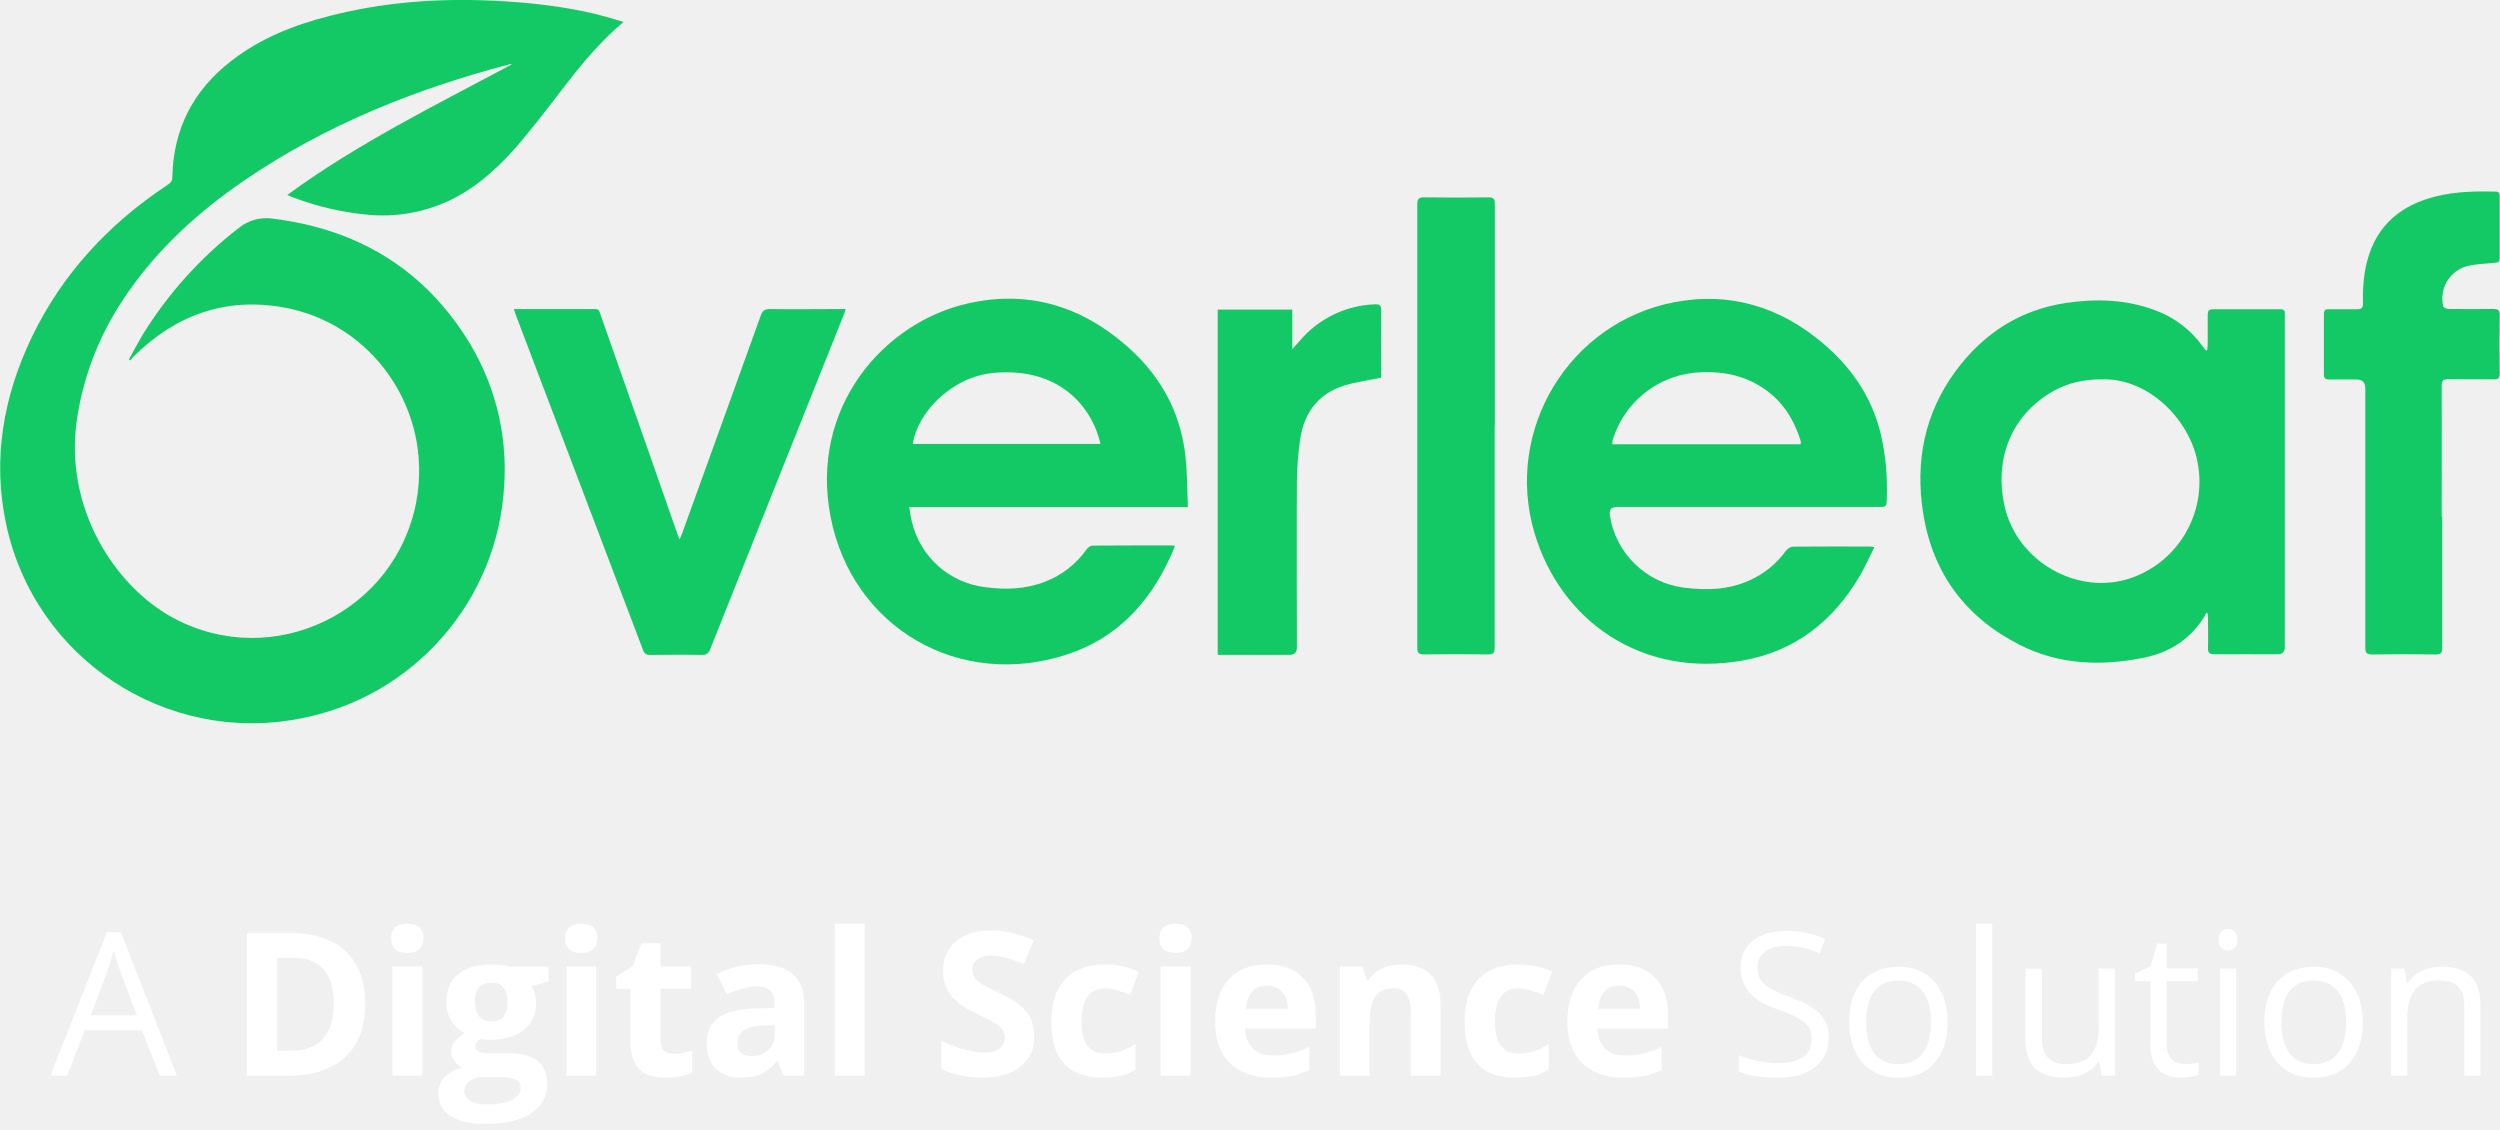
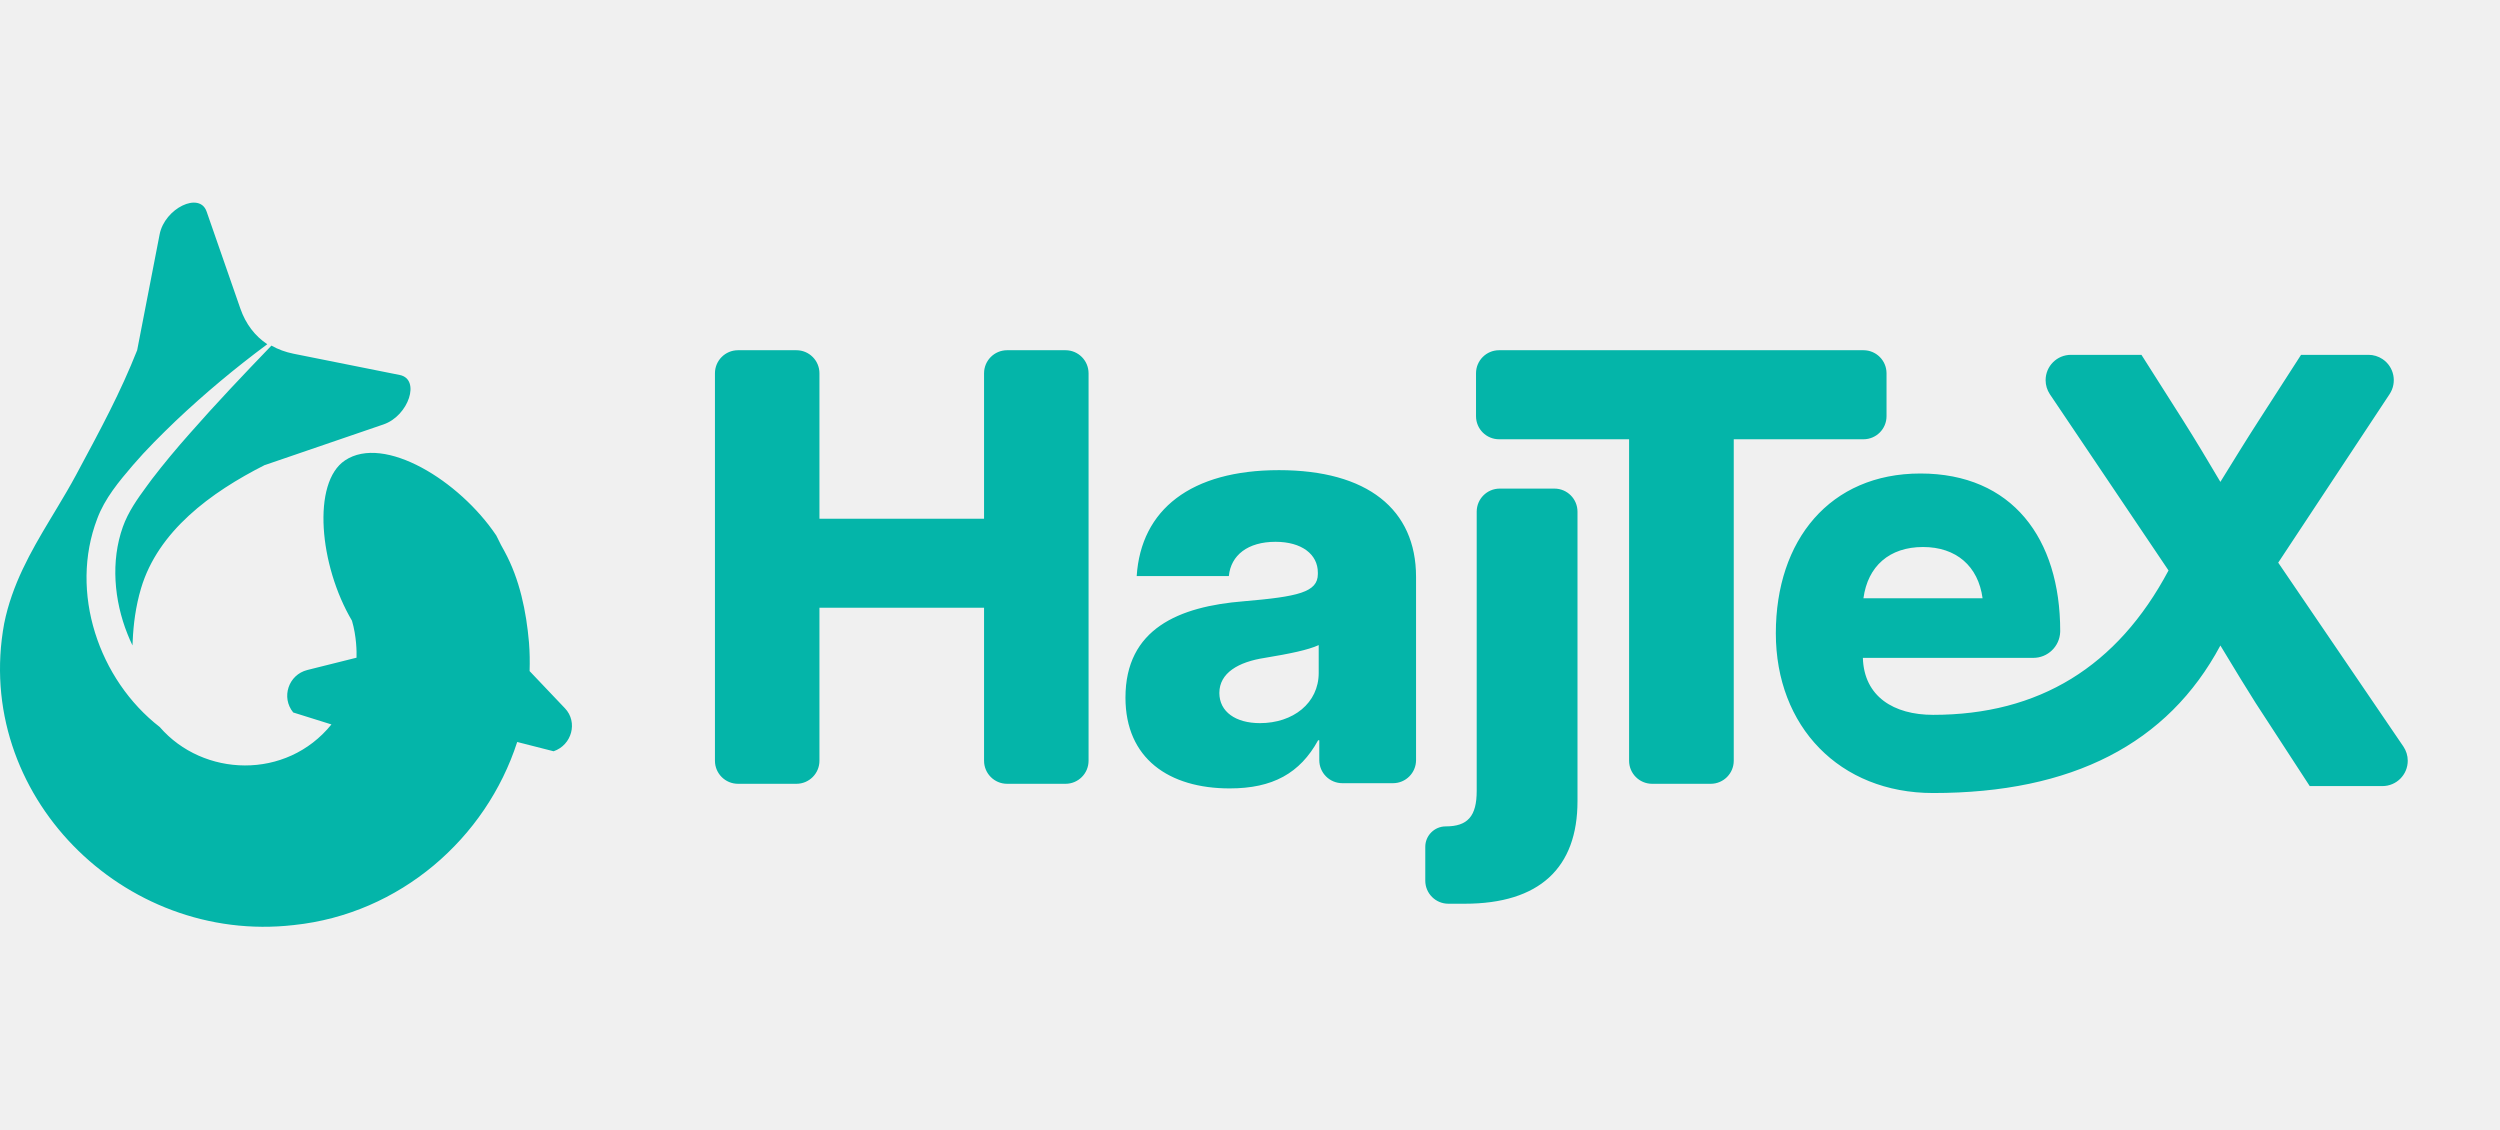
- <svg xmlns="http://www.w3.org/2000/svg" width="425" height="192" fill="none">
-   <g clip-path="url(#a)">
-     <path fill="#FFFFFF" d="m27.16 182.86-3.03-7.72H14.4l-2.98 7.72H8.57l9.6-24.37h2.38l9.54 24.37h-2.93Zm-3.9-10.25-2.82-7.53a40.3 40.3 0 0 1-1.12-3.5c-.24 1.07-.6 2.22-1.05 3.5l-2.85 7.53h7.85ZM62.08 170.52c0 4-1.12 7.06-3.4 9.17-2.27 2.12-5.56 3.2-9.85 3.2h-6.87v-24.27h7.6c3.98 0 7.04 1.05 9.23 3.14 2.2 2.1 3.3 5.02 3.3 8.76Zm-5.33.13c0-5.2-2.3-7.82-6.9-7.82h-2.74v15.8h2.2c4.96 0 7.42-2.67 7.42-7.98h.02ZM66.5 159.51c0-1.64.92-2.48 2.75-2.48s2.74.84 2.74 2.48c0 .79-.23 1.39-.68 1.83-.47.45-1.15.66-2.06.66-1.83 0-2.75-.84-2.75-2.49Zm5.28 23.35h-5.07V164.3h5.07v18.56ZM93.24 164.32v2.56l-2.9.76c.53.84.79 1.75.79 2.8 0 1.99-.7 3.55-2.1 4.65-1.38 1.13-3.31 1.67-5.77 1.67l-.92-.05-.75-.08c-.53.4-.79.84-.79 1.34 0 .73.94 1.1 2.8 1.1h3.16c2.04 0 3.58.44 4.66 1.3 1.07.87 1.59 2.17 1.59 3.84 0 2.17-.92 3.85-2.72 5.05-1.8 1.2-4.4 1.8-7.79 1.8-2.59 0-4.57-.44-5.93-1.35a4.32 4.32 0 0 1-2.04-3.8c0-1.12.34-2.06 1.04-2.8a6.1 6.1 0 0 1 3.06-1.61c-.52-.21-.97-.58-1.36-1.1a2.7 2.7 0 0 1 .03-3.37c.42-.47 1-.94 1.78-1.39a5.1 5.1 0 0 1-2.33-2.01 6.06 6.06 0 0 1-.86-3.3c0-2 .65-3.58 1.98-4.7 1.31-1.1 3.2-1.65 5.65-1.65.52 0 1.12.06 1.86.13.7.1 1.17.16 1.36.21h6.5ZM78.92 185.5c0 .7.34 1.25 1 1.64.67.4 1.61.6 2.82.6 1.8 0 3.24-.23 4.26-.75 1.02-.53 1.54-1.18 1.54-2.04 0-.7-.31-1.18-.92-1.44-.6-.26-1.54-.4-2.82-.4H82.2c-.94 0-1.7.22-2.33.66a2.03 2.03 0 0 0-.94 1.73Zm1.83-15.11c0 .99.23 1.8.68 2.38.47.57 1.15.88 2.09.88s1.65-.28 2.1-.88c.44-.58.65-1.39.65-2.38 0-2.25-.92-3.35-2.75-3.35s-2.8 1.13-2.8 3.35h.03ZM96.07 159.51c0-1.64.91-2.48 2.74-2.48s2.75.84 2.75 2.48c0 .79-.24 1.39-.68 1.83-.47.45-1.15.66-2.07.66-1.83 0-2.74-.84-2.74-2.49Zm5.28 23.35h-5.07V164.3h5.07v18.56ZM114.47 179.17c.89 0 1.94-.18 3.2-.57v3.76c-1.26.57-2.83.84-4.66.84-2.02 0-3.5-.53-4.42-1.55-.92-1.02-1.39-2.56-1.39-4.6v-8.94h-2.43v-2.14l2.8-1.7 1.46-3.92h3.25v3.95h5.2v3.79h-5.2v8.94c0 .7.2 1.25.6 1.6.42.33.94.51 1.6.51v.03ZM133.19 182.86l-1-2.51h-.13a7.23 7.23 0 0 1-2.64 2.22c-.88.42-2.06.63-3.52.63a5.8 5.8 0 0 1-4.21-1.52c-1.02-1.02-1.55-2.46-1.55-4.34 0-1.96.68-3.42 2.07-4.37 1.39-.94 3.45-1.46 6.22-1.54l3.22-.1v-.81c0-1.89-.97-2.83-2.88-2.83-1.49 0-3.22.45-5.23 1.34l-1.67-3.43a15.02 15.02 0 0 1 7.11-1.67c2.61 0 4.4.55 5.72 1.62 1.34 1.1 2 2.75 2 4.94v12.37h-3.54.03Zm-1.5-8.58-1.95.08a6.62 6.62 0 0 0-3.3.78c-.73.5-1.07 1.23-1.07 2.23 0 1.43.81 2.14 2.46 2.14a3.9 3.9 0 0 0 2.82-1.02 3.55 3.55 0 0 0 1.05-2.7v-1.5ZM147 182.86h-5.08v-25.83h5.07v25.83ZM175.85 176.14c0 2.2-.78 3.92-2.35 5.17-1.57 1.26-3.77 1.89-6.59 1.89-2.59 0-4.89-.5-6.88-1.47v-4.78c1.65.73 3.04 1.25 4.16 1.54 1.13.29 2.17.44 3.11.44a4.3 4.3 0 0 0 2.59-.65c.6-.44.92-1.07.92-1.93 0-.47-.14-.9-.4-1.28-.26-.4-.65-.74-1.17-1.08-.53-.34-1.57-.89-3.14-1.64a15.1 15.1 0 0 1-3.35-2.01 7.79 7.79 0 0 1-1.77-2.25 6.42 6.42 0 0 1-.66-2.98c0-2.15.74-3.85 2.17-5.08 1.44-1.22 3.48-1.85 6.04-1.85 1.26 0 2.46.16 3.6.44 1.16.3 2.36.7 3.59 1.26l-1.65 4c-1.3-.53-2.35-.9-3.21-1.1-.84-.2-1.68-.31-2.51-.31a3.4 3.4 0 0 0-2.25.68 2.23 2.23 0 0 0-.78 1.77c0 .45.1.87.3 1.18.22.34.56.65 1 1 .45.3 1.54.88 3.27 1.7 2.27 1.06 3.82 2.16 4.65 3.26a6.4 6.4 0 0 1 1.26 4l.05.08ZM187.38 183.2c-5.78 0-8.65-3.17-8.65-9.52 0-3.16.78-5.57 2.35-7.21 1.57-1.68 3.81-2.51 6.74-2.51 2.15 0 4.08.41 5.78 1.25l-1.49 3.92a28.7 28.7 0 0 0-2.22-.78 6.95 6.95 0 0 0-2.07-.32c-2.64 0-3.94 1.89-3.94 5.62 0 3.74 1.3 5.44 3.94 5.44.97 0 1.89-.13 2.72-.39a10 10 0 0 0 2.49-1.23v4.34c-.81.52-1.65.89-2.49 1.07a15 15 0 0 1-3.16.29v.03ZM197.1 159.51c0-1.64.92-2.48 2.75-2.48s2.74.84 2.74 2.48c0 .79-.23 1.39-.68 1.83-.47.45-1.15.66-2.06.66-1.83 0-2.75-.84-2.75-2.49Zm5.28 23.35h-5.07V164.3h5.07v18.56ZM216.08 183.2c-2.98 0-5.33-.84-7-2.49-1.68-1.64-2.51-3.97-2.51-7 0-3.04.78-5.52 2.32-7.22 1.55-1.7 3.72-2.53 6.46-2.53 2.74 0 4.65.75 6.12 2.24 1.46 1.5 2.2 3.56 2.2 6.2v2.46h-11.98a4.8 4.8 0 0 0 1.28 3.37c.78.81 1.9 1.2 3.35 1.2a13.67 13.67 0 0 0 6.27-1.46v3.92c-.89.44-1.83.78-2.82 1-1.02.2-2.25.3-3.69.3Zm-.7-15.64c-1.08 0-1.91.34-2.51 1.02-.6.68-.97 1.65-1.05 2.9h7.11c0-1.25-.34-2.22-1-2.9a3.33 3.33 0 0 0-2.56-1.02ZM244.89 182.86h-5.07V172c0-1.34-.24-2.35-.7-3-.48-.69-1.24-1-2.28-1-1.41 0-2.43.47-3.06 1.41-.63.94-.94 2.5-.94 4.7v8.74h-5.07V164.3h3.86l.69 2.38h.28a5.52 5.52 0 0 1 2.33-2.04c1-.47 2.12-.68 3.37-.68 2.17 0 3.8.57 4.92 1.75 1.12 1.17 1.67 2.85 1.67 5.04v12.1ZM257.64 183.2c-5.77 0-8.65-3.17-8.65-9.52 0-3.16.79-5.57 2.35-7.21 1.57-1.68 3.82-2.51 6.75-2.51 2.14 0 4.08.41 5.78 1.25l-1.5 3.92a28.7 28.7 0 0 0-2.22-.78 6.95 6.95 0 0 0-2.06-.32c-2.64 0-3.95 1.89-3.95 5.62 0 3.74 1.31 5.44 3.95 5.44.97 0 1.88-.13 2.72-.39a10 10 0 0 0 2.48-1.23v4.34c-.8.52-1.65.89-2.48 1.07-.84.19-1.88.29-3.17.29v.03ZM275.97 183.2c-2.98 0-5.33-.84-7-2.49-1.68-1.64-2.52-3.97-2.52-7 0-3.04.79-5.52 2.33-7.22 1.54-1.7 3.71-2.53 6.46-2.53 2.74 0 4.65.75 6.12 2.24 1.46 1.5 2.2 3.56 2.2 6.2v2.46h-11.98a4.81 4.81 0 0 0 1.28 3.37c.78.81 1.9 1.2 3.35 1.2a13.67 13.67 0 0 0 6.27-1.46v3.92c-.89.44-1.83.78-2.85 1-1 .2-2.22.3-3.69.3h.03Zm-.7-15.64c-1.08 0-1.91.34-2.51 1.02-.6.68-.97 1.65-1.05 2.9h7.11c0-1.25-.34-2.22-.97-2.9a3.33 3.33 0 0 0-2.56-1.02h-.03ZM310.87 176.43c0 2.14-.79 3.79-2.33 4.99-1.54 1.2-3.66 1.8-6.3 1.8-2.87 0-5.1-.36-6.64-1.12v-2.72a17.38 17.38 0 0 0 6.72 1.36c1.88 0 3.3-.37 4.24-1.07.94-.7 1.43-1.7 1.43-2.98 0-.84-.15-1.52-.5-2.07a4.63 4.63 0 0 0-1.7-1.49c-.78-.44-1.98-.97-3.6-1.54-2.25-.81-3.87-1.75-4.84-2.88a6.35 6.35 0 0 1-1.43-4.34c0-1.88.7-3.34 2.11-4.47 1.42-1.1 3.27-1.64 5.57-1.64 2.3 0 4.63.44 6.67 1.33l-.9 2.46a15.11 15.11 0 0 0-5.82-1.26c-1.5 0-2.67.32-3.5.97a3.2 3.2 0 0 0-1.26 2.67c0 .83.16 1.51.47 2.06.32.55.84 1.02 1.57 1.5.73.44 1.86.93 3.37 1.48 2.54.92 4.29 1.88 5.26 2.93a5.7 5.7 0 0 1 1.44 4.05l-.03-.02ZM331.1 173.76c0 2.95-.76 5.28-2.25 6.95-1.49 1.68-3.55 2.51-6.2 2.51-1.61 0-3.05-.39-4.33-1.15a7.35 7.35 0 0 1-2.93-3.3 11.54 11.54 0 0 1-1.02-5.01c0-2.95.73-5.28 2.22-6.93 1.5-1.65 3.53-2.48 6.17-2.48s4.58.84 6.07 2.53c1.49 1.7 2.25 3.98 2.25 6.88h.02Zm-13.85 0c0 2.33.47 4.1 1.38 5.3.94 1.23 2.3 1.84 4.1 1.84 1.81 0 3.17-.6 4.11-1.8.94-1.21 1.41-2.99 1.41-5.34 0-2.35-.47-4.08-1.4-5.25-.95-1.2-2.34-1.8-4.14-1.8-1.8 0-3.16.6-4.08 1.77-.91 1.18-1.38 2.95-1.38 5.28ZM338.68 182.86h-2.74v-25.83h2.74v25.83ZM347.13 164.69v11.79c0 1.49.34 2.59 1.02 3.32.68.73 1.72 1.1 3.16 1.1 1.9 0 3.3-.53 4.18-1.57.89-1.05 1.3-2.75 1.3-5.1v-9.57h2.75v18.2h-2.27l-.4-2.44h-.15a5.48 5.48 0 0 1-2.35 2.07c-1 .47-2.15.7-3.43.7-2.22 0-3.87-.52-4.96-1.56-1.1-1.05-1.65-2.72-1.65-5.05v-11.9h2.8ZM371.25 180.92a8.1 8.1 0 0 0 2.49-.34v2.12c-.29.13-.73.26-1.3.37-.58.1-1.1.13-1.58.13-3.53 0-5.28-1.86-5.28-5.57V166.8h-2.61v-1.34l2.61-1.15 1.15-3.9h1.6v4.22h5.28v2.14h-5.28v10.7c0 1.09.26 1.93.78 2.5.52.58 1.23.89 2.14.89v.05ZM377.14 159.75c0-.63.15-1.1.47-1.39.31-.29.7-.44 1.15-.44.44 0 .83.15 1.15.44.31.29.47.76.47 1.39 0 .63-.16 1.07-.47 1.38-.32.32-.7.45-1.15.45-.47 0-.87-.16-1.15-.45-.32-.31-.47-.75-.47-1.38Zm3 23.1h-2.74v-18.19h2.74v18.2ZM401.68 173.76c0 2.95-.76 5.28-2.25 6.95-1.49 1.68-3.55 2.51-6.2 2.51-1.61 0-3.05-.39-4.33-1.15a7.5 7.5 0 0 1-2.93-3.3 11.54 11.54 0 0 1-1.02-5.01c0-2.95.73-5.28 2.22-6.93 1.5-1.65 3.53-2.48 6.17-2.48s4.58.84 6.07 2.53c1.49 1.7 2.25 3.98 2.25 6.88h.02Zm-13.85 0c0 2.33.47 4.1 1.38 5.3.94 1.23 2.3 1.84 4.1 1.84 1.81 0 3.17-.6 4.11-1.8.94-1.21 1.41-2.99 1.41-5.34 0-2.35-.47-4.08-1.4-5.25-.95-1.2-2.33-1.8-4.14-1.8-1.8 0-3.16.6-4.08 1.77-.91 1.18-1.38 2.95-1.38 5.28ZM418.94 182.86v-11.77c0-1.49-.34-2.59-1.02-3.32-.68-.73-1.73-1.1-3.17-1.1-1.9 0-3.3.53-4.18 1.55-.89 1.02-1.33 2.72-1.33 5.1v9.54h-2.75v-18.2h2.25l.44 2.49h.13a5.81 5.81 0 0 1 2.38-2.1 7.62 7.62 0 0 1 3.4-.73c2.2 0 3.85.53 4.94 1.6 1.1 1.04 1.65 2.74 1.65 5.07v11.87h-2.75Z" />
-     <path fill="#13C965" d="M106 3.74c-4.89 4.08-8.52 8.96-12.2 13.75a202.61 202.61 0 0 1-5.1 6.4c-3.25 3.85-6.8 7.32-11.3 9.7a26.56 26.56 0 0 1-14.35 2.96 48.22 48.22 0 0 1-13.15-2.96c-.31-.1-.62-.26-1.07-.44 12.03-8.81 25.23-15.27 38.2-22.22-.14 0-.3-.06-.4 0-16.02 4.2-31.24 10.3-45.01 19.68-8.16 5.57-15.35 12.16-20.81 20.5a49.9 49.9 0 0 0-7.71 20.02c-2.3 15.08 6.35 28.57 16.44 33.96 16.91 9.04 37.77-1.02 41.25-19.92 2.82-15.37-7.35-30.27-22.74-32.94-9.8-1.7-18.25 1.36-25.3 8.34-.22.2-.4.47-.58.7-.08-.05-.16-.1-.24-.18.76-1.38 1.5-2.8 2.3-4.15a68.15 68.15 0 0 1 16.34-18.17 7.44 7.44 0 0 1 5.83-1.6c13.9 1.73 25 8.1 32.68 19.95a41.43 41.43 0 0 1 6.64 25.22A42.7 42.7 0 0 1 51 122.16 42.73 42.73 0 0 1 1.05 89.14c-2.38-11.16-.47-21.83 4.44-32 5.2-10.71 13.04-19.1 22.93-25.67.52-.34.88-.65.88-1.38.16-8.13 3.53-14.7 9.96-19.69 5-3.9 10.75-6.17 16.81-7.7C65.01.4 74.17-.3 83.4.1c6.1.27 12.13.9 18.06 2.33 1.47.37 2.88.81 4.55 1.3ZM375.23 59.5c0-.34.08-.66.08-1v-4.99c0-.65.18-.94.91-.94 3.8.03 7.6 0 11.4 0 .6 0 .89.18.8.81V109.97c0 .84-.4 1.26-1.22 1.26-3.58 0-7.16-.03-10.74 0-.9 0-1.13-.29-1.1-1.12.05-1.63 0-3.27 0-4.9 0-.28-.03-.6-.05-.88l-.26-.18c-.06.15-.08.3-.16.44-2.4 4-6.01 6.35-10.54 7.24-7.21 1.44-14.35 1.18-20.99-2.2-9.17-4.65-14.8-12.12-16.42-22.37-1.38-8.76.19-16.94 5.52-24.18 4.68-6.35 10.88-10.4 18.77-11.58 5.12-.76 10.2-.6 15.11 1.23a17.17 17.17 0 0 1 8.18 6.24c.13.21.29.4.45.58.07 0 .15 0 .23-.03l.03-.02Zm-18.04 4.99c-3 0-5.62.63-7.95 1.9-7.08 3.9-10.3 11.33-8.47 19.61 2.07 9.41 12.37 15.35 21.44 12.29a17.33 17.33 0 0 0 11.19-20.55c-1.52-6.45-8.1-13.54-16.21-13.25ZM318.69 92.93c-.9 1.78-1.63 3.43-2.54 5-4.52 7.68-11 12.78-19.84 14.35-17.3 3.08-31.03-6.8-35.45-21.68-5.18-17.48 5.88-35.8 23.79-39.23 9.38-1.8 17.85.76 25.15 6.9 4.88 4.1 8.41 9.17 9.93 15.5a41.84 41.84 0 0 1 1.02 11.11c-.03 1.25-.1 1.3-1.36 1.3h-44.54c-.93 0-1.32.47-1.18 1.4a14.61 14.61 0 0 0 12.7 12.33c3.8.47 7.5.37 11.06-1.25a15.32 15.32 0 0 0 6.2-5.05c.26-.34.78-.68 1.17-.68 4.34-.05 8.66-.02 13-.02.18 0 .36.02.88.1v-.08ZM306.1 75.5l.05-.32c0-.1-.02-.18-.05-.26-1.07-3.45-2.88-6.43-5.83-8.57-3.68-2.67-7.87-3.4-12.31-2.98a16.26 16.26 0 0 0-13.78 11.34c-.08.24-.08.52-.1.81h32.02v-.02Z" />
-     <path fill="#13C965" d="M87.36 52.54h13.86c.7 0 .7.5.86.92l6.04 17.2 6.98 19.94c.1.3.2.58.44 1.1.21-.52.34-.8.45-1.1 4.44-12.3 8.91-24.62 13.33-36.93.29-.84.65-1.15 1.57-1.13 3.92.06 7.84 0 11.76 0h1.13c-.13.42-.24.7-.34.97-7.59 18.95-15.14 37.88-22.7 56.83-.28.7-.62 1-1.4 1-2.93-.06-5.84-.03-8.76 0-.66 0-1-.16-1.26-.82-7.19-19-14.43-38-21.64-57-.1-.27-.19-.53-.32-.95v-.03ZM415.17 87.91v22.22c0 .87-.23 1.13-1.1 1.13-3.6-.06-7.21-.06-10.82 0-.94 0-1.15-.3-1.15-1.18V66.01c0-1-.5-1.5-1.52-1.5h-4.62c-.66 0-.9-.2-.9-.86V53.38c0-.6.22-.84.84-.81 1.6.03 3.22 0 4.81 0 .76 0 1-.26 1-.97-.05-2.43.08-4.8.7-7.19 1.63-6.24 5.86-9.62 11.92-11.08 3.27-.78 6.6-.84 9.91-.76.52 0 .7.21.7.73v10.64c0 .6-.28.7-.8.73-1.62.16-3.27.19-4.84.6a5.7 5.7 0 0 0-3.95 6.8c.06.21.55.45.84.45 2.54.02 5.1.05 7.63 0 .84 0 1.15.18 1.13 1.1-.06 3.29-.06 6.58 0 9.88 0 .73-.21.99-.97.99-2.61-.03-5.2 0-7.82-.03-.83 0-1.07.27-1.07 1.08.03 7.45 0 14.87 0 22.32l.08.05ZM254.09 72.38v37.67c0 .97-.26 1.23-1.2 1.2-3.61-.05-7.22-.05-10.82 0-.9 0-1.13-.28-1.13-1.12V34.7c0-.92.31-1.18 1.2-1.15 3.64.05 7.3.05 10.93 0 .86 0 1.05.29 1.05 1.07v37.77h-.03ZM234.7 64.23c-1.76.34-3.46.63-5.13 1.02-5.1 1.2-7.87 4.55-8.57 9.62a52.66 52.66 0 0 0-.53 7.03c-.05 9.38 0 18.77 0 28.15 0 .86-.42 1.28-1.28 1.28h-12.18v-58.7h12.68v6.74l1.2-1.36a17.6 17.6 0 0 1 12.89-6.28c.78-.02 1.02.19 1.02.97-.03 3.58 0 7.16 0 10.74 0 .3-.03.55-.05.79h-.06ZM185.76 92.75c-.37 0-.84.34-1.07.68a15.25 15.25 0 0 1-7.04 5.46c-3.26 1.28-6.66 1.39-10.09.94a14.56 14.56 0 0 1-12.54-11.13c-.19-.76-.3-1.57-.45-2.49h47.37c-.13-2.98-.1-5.85-.42-8.68-.84-7.63-4.37-13.88-10.12-18.84-7.76-6.75-16.78-9.39-26.84-7.11-14.4 3.24-26.98 17.75-23.35 36.33 3.66 18.77 21.91 29.52 40.52 23.24 8.18-2.77 13.65-8.68 17.2-16.42.29-.6.53-1.22.81-1.93-.28-.03-.42-.08-.57-.08-4.47 0-8.92 0-13.39.03h-.02Zm-16.81-29.36c11.1-1 16.68 5.73 18.14 12.08h-31.9c.66-5.07 6.41-11.42 13.76-12.08Z" />
+ <svg xmlns="http://www.w3.org/2000/svg" width="425" height="192" viewBox="0 0 542 157" version="1.1">
+   <g id="Artboard-Copy-2" stroke="none" stroke-width="1" fill="none" fill-rule="evenodd">
+     <path d="M34.606,6.887 C35.703,1.232 43.27,-2.449 44.792,1.931 L52.114,22.984 C53.268,26.302 55.269,28.922 57.946,30.7 C51.005,35.851 44.367,41.386 38.065,47.352 C34.886,50.413 31.731,53.523 28.814,56.922 C25.816,60.425 22.705,64.132 21.076,68.539 C14.986,84.449 21.379,103.421 34.637,113.695 C44.02,124.544 62.058,125.239 71.858,113.131 L63.572,110.536 C60.9,107.277 62.535,102.352 66.628,101.329 L77.296,98.66 C77.341,97.358 77.296,94.011 76.304,90.634 C69.211,78.641 67.593,60.696 74.795,55.886 C83.293,50.21 99.604,60.254 107.6,72.175 C108.351,73.731 108.946,74.879 109.385,75.617 C112.669,81.654 114.095,88.586 114.686,95.377 C114.849,97.454 114.883,99.517 114.816,101.562 L122.492,109.641 C125.316,112.614 123.995,117.59 120.021,118.945 L112.129,116.933 C105.367,137.873 86.684,154.206 63.722,156.622 C26.71,160.901 -5.912,128.214 0.909,91.234 C2.611,82.799 6.627,75.753 10.79,68.814 L12.353,66.215 C13.785,63.832 15.203,61.442 16.517,58.995 C22.134,48.536 26.036,41.297 29.735,32.007 Z M58.845,31 C60.285,31.816 61.896,32.411 63.658,32.764 L86.664,37.368 C91.218,38.28 88.614,46.212 83.147,48.085 L57.446,56.888 L57.432,56.875 C45.592,62.859 34.275,71.252 30.586,83.589 C29.393,87.597 28.926,91.489 28.775,94.905 C28.752,95.272 28.735,95.637 28.723,96 C28.336,95.197 27.974,94.38 27.648,93.548 C24.726,86.242 23.985,77.734 26.631,70.308 C27.791,67.047 29.782,64.239 31.834,61.45 L32.56,60.465 L32.922,59.972 C35.512,56.594 38.279,53.274 41.155,50.038 C46.856,43.541 52.833,37.241 58.845,31 Z M160,126 L172.657,126 C175.419,126 177.657,123.761 177.657,121 L177.657,87.832 L177.657,87.832 L213.343,87.832 L213.343,121 C213.343,123.761 215.581,126 218.343,126 L231,126 C233.761,126 236,123.761 236,121 L236,37 C236,34.239 233.761,32 231,32 L218.343,32 C215.581,32 213.343,34.239 213.343,37 L213.343,68.528 L213.343,68.528 L177.657,68.528 L177.657,37 C177.657,34.239 175.419,32 172.657,32 L160,32 C157.239,32 155,34.239 155,37 L155,121 C155,123.761 157.239,126 160,126 Z M266.603,127 C275.906,127 281.837,123.729 285.771,116.559 L286.021,116.559 L286.021,120.868 C286.021,123.629 288.259,125.868 291.021,125.868 L302,125.868 C304.761,125.868 307,123.629 307,120.868 L307,81.147 L307,81.147 C307,66.491 296.448,58 277.279,58 C258.173,58 247.372,66.554 246.435,80.958 L266.415,80.958 C266.852,76.429 270.536,73.536 276.53,73.536 C282.212,73.536 285.709,76.241 285.709,80.203 L285.709,80.518 C285.709,84.48 281.4,85.424 269.6,86.43 C255.551,87.562 244,92.406 244,107.313 C244,120.521 253.428,127 266.603,127 Z M273.159,112.848 C267.914,112.848 264.355,110.395 264.355,106.306 C264.355,101.966 268.476,99.576 274.22,98.696 C279.527,97.815 283.586,96.997 285.896,95.928 L285.896,101.966 C285.896,108.508 280.339,112.848 273.159,112.848 Z M337,62 C339.761,62 342,64.239 342,67 L342,129.771 C342,144.214 333.766,152 317.551,152 L314,152 C311.239,152 309,149.761 309,147 L309,139.668 C309,137.219 310.985,135.234 313.434,135.234 C318.184,135.234 320.148,133.036 320.148,127.573 L320.148,67 C320.148,64.239 322.386,62 325.148,62 L337,62 Z M464.265,33 L473.23,47.118 C476.051,51.573 478.746,56.091 481.379,60.546 C484.137,56.091 486.896,51.573 489.779,47.118 L498.869,33 L513.485,33 C514.562,33 515.615,33.317 516.513,33.912 C519.04,35.585 519.733,38.992 518.061,41.522 L493.917,78.053 L521.048,117.91 C521.668,118.822 522,119.899 522,121.002 C522,124.035 519.544,126.494 516.513,126.494 L500.75,126.494 L489.027,108.485 C487.272,105.725 484.723,101.568 481.379,96.016 C469.97,117.339 449.211,128 419.102,128 C398.792,128 385,113.568 385,93.363 C385,73.159 396.722,58.727 416.344,58.727 C436.216,58.727 446.652,72.782 446.652,92.861 L446.648,93.102 C446.522,96.213 443.962,98.697 440.822,98.697 L403.869,98.697 C404.119,107.105 410.579,111.051 419.102,111.051 C442.034,111.051 459.045,100.616 470.136,79.747 L444.404,41.528 C443.807,40.628 443.489,39.572 443.489,38.492 C443.489,35.459 445.945,33 448.976,33 L464.265,33 Z M404,32 C406.761,32 409,34.239 409,37 L409,46.305 C409,49.066 406.761,51.305 404,51.305 L375.877,51.305 L375.877,121 C375.877,123.761 373.638,126 370.877,126 L358.186,126 C355.425,126 353.186,123.761 353.186,121 L353.186,51.305 L325,51.305 C322.239,51.305 320,49.066 320,46.305 L320,37 C320,34.239 322.239,32 325,32 L404,32 Z M416.908,74.664 C409.636,74.664 404.934,78.806 403.994,85.771 L429.821,85.771 C428.881,78.806 424.117,74.664 416.908,74.664 Z" id="Combined-Shape" fill="#04B5A9" />
  </g>
-   <defs>
-     <clipPath id="a">
-       <path fill="#fff" d="M0 0h425v191.04H0z" />
-     </clipPath>
-   </defs>
</svg>
